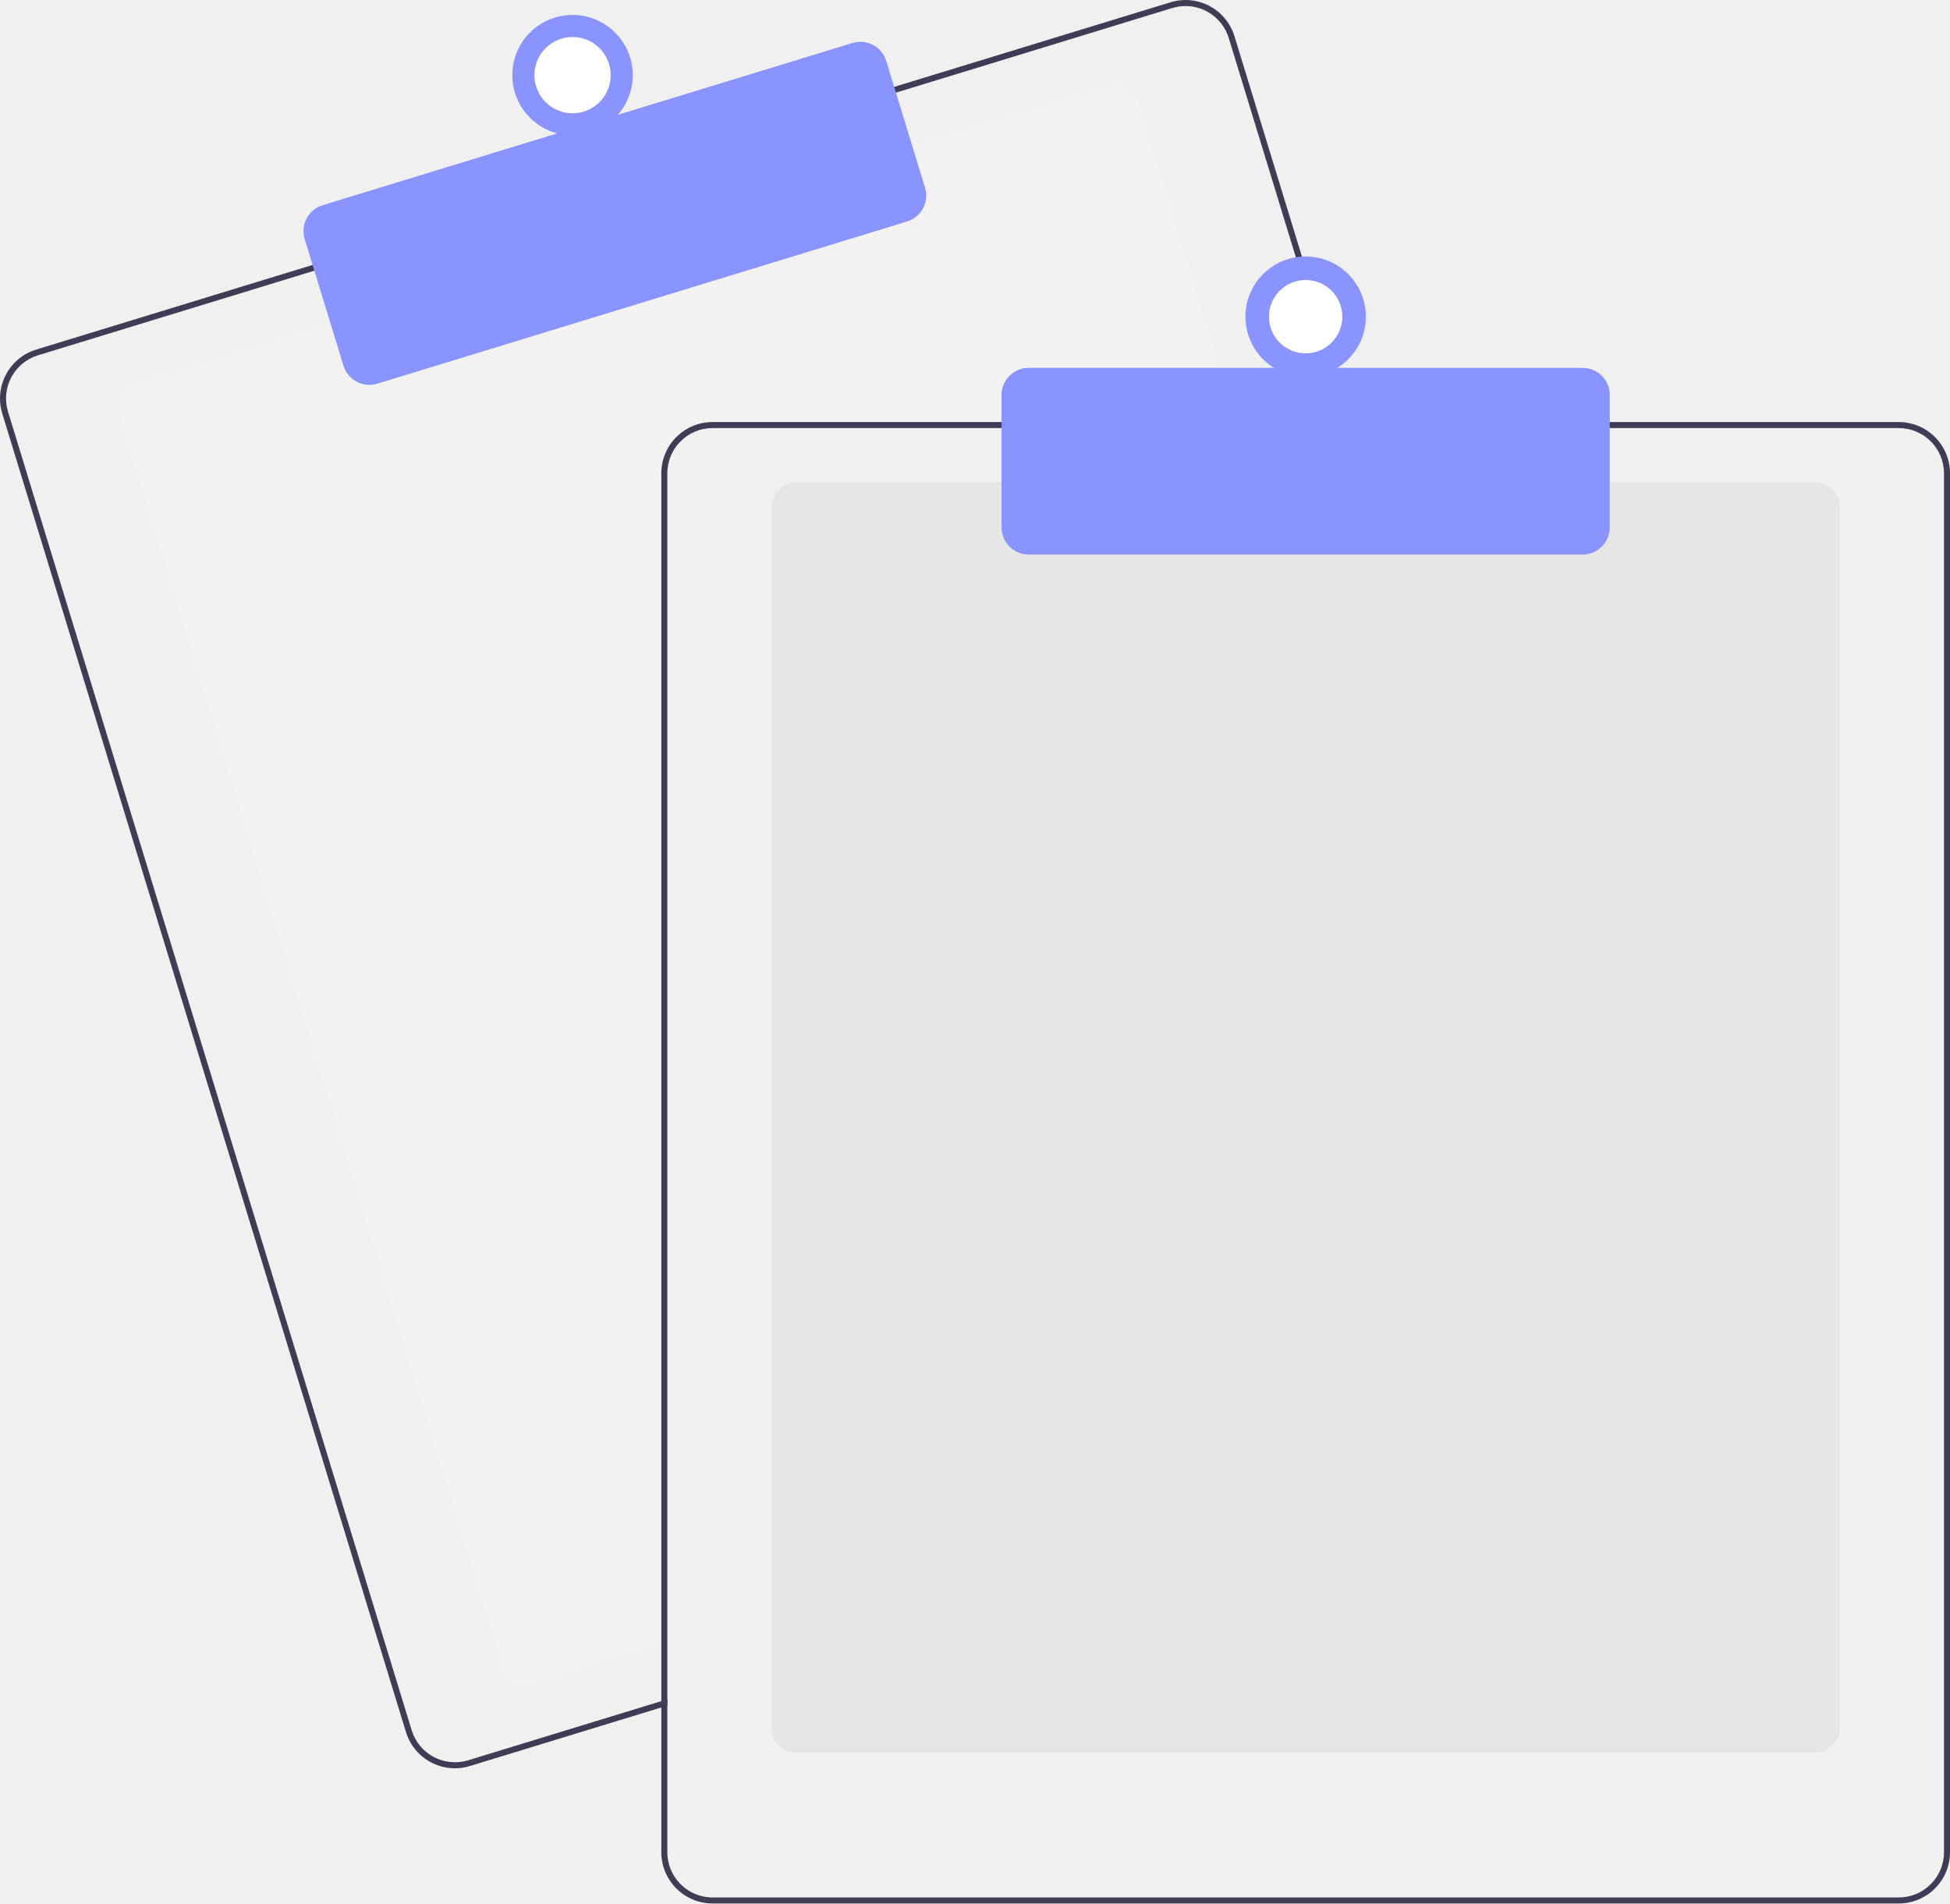
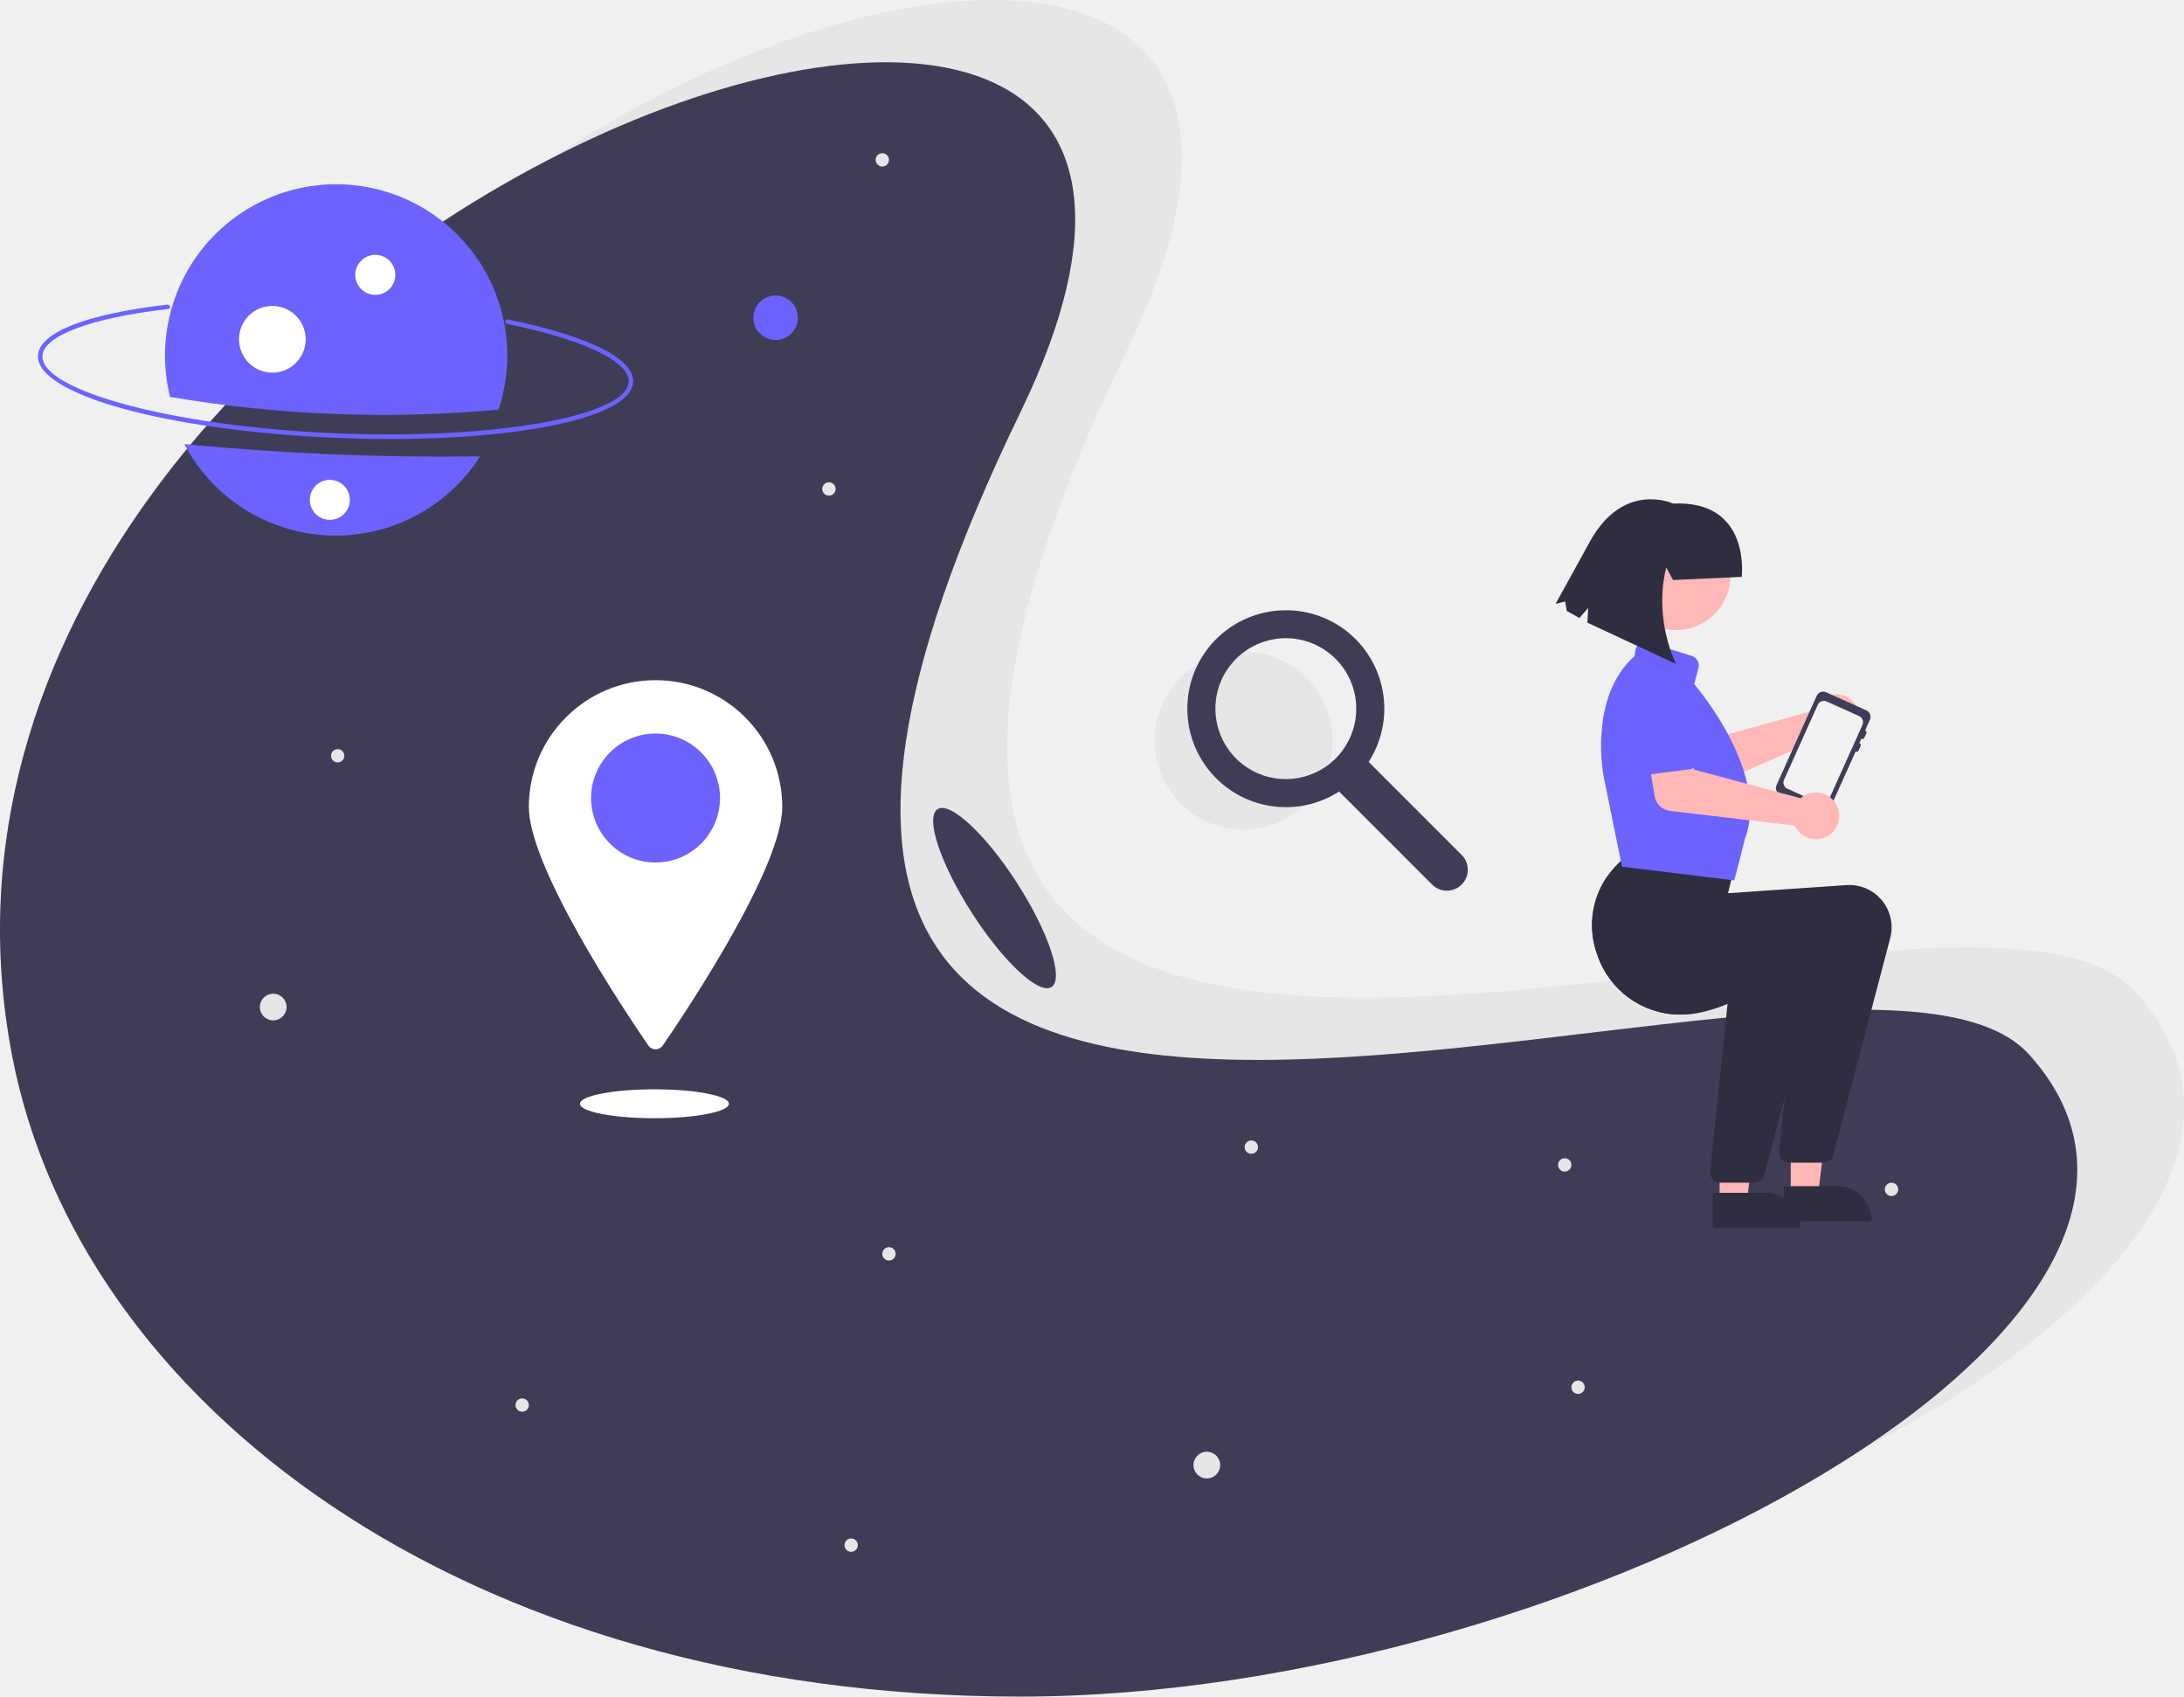
- <svg xmlns="http://www.w3.org/2000/svg" data-name="Layer 1" width="647.636" height="632.174" viewBox="0 0 647.636 632.174">
-   <path d="M687.328,276.087H512.818a15.018,15.018,0,0,0-15,15v387.85l-2,.61-42.81,13.11a8.007,8.007,0,0,1-9.99-5.31L315.678,271.397a8.003,8.003,0,0,1,5.31-9.99l65.97-20.2,191.25-58.54,65.97-20.2a7.989,7.989,0,0,1,9.99,5.3l32.55,106.32Z" transform="translate(-276.1819 -133.9131)" fill="#f2f2f2" />
-   <path d="M725.408,274.087l-39.23-128.14a16.994,16.994,0,0,0-21.23-11.28l-92.75,28.39L380.958,221.607l-92.75,28.4a17.015,17.015,0,0,0-11.28,21.23l134.08,437.93a17.027,17.027,0,0,0,16.26,12.03,16.789,16.789,0,0,0,4.97-.75l63.58-19.46,2-.62v-2.09l-2,.61-64.17,19.65a15.015,15.015,0,0,1-18.73-9.95l-134.07-437.94a14.979,14.979,0,0,1,9.95-18.73l92.75-28.4,191.24-58.54,92.75-28.4a15.156,15.156,0,0,1,4.41-.66,15.015,15.015,0,0,1,14.32,10.61l39.05,127.56.62,2h2.08Z" transform="translate(-276.1819 -133.9131)" fill="#3f3d56" />
-   <path d="M398.863,261.734a9.016,9.016,0,0,1-8.611-6.367l-12.88-42.072a8.999,8.999,0,0,1,5.971-11.24l175.939-53.864a9.009,9.009,0,0,1,11.241,5.971l12.88,42.072a9.01,9.01,0,0,1-5.971,11.241L401.492,261.339A8.976,8.976,0,0,1,398.863,261.734Z" transform="translate(-276.1819 -133.9131)" fill="#8a94ff" />
-   <circle cx="190.154" cy="24.955" r="20" fill="#8a94ff" />
-   <circle cx="190.154" cy="24.955" r="12.665" fill="#fff" />
-   <path d="M878.818,716.087h-338a8.51,8.51,0,0,1-8.5-8.5v-405a8.51,8.51,0,0,1,8.5-8.5h338a8.51,8.51,0,0,1,8.5,8.5v405A8.51,8.51,0,0,1,878.818,716.087Z" transform="translate(-276.1819 -133.9131)" fill="#e6e6e6" />
-   <path d="M723.318,274.087h-210.5a17.024,17.024,0,0,0-17,17v407.8l2-.61v-407.19a15.018,15.018,0,0,1,15-15H723.938Zm183.5,0h-394a17.024,17.024,0,0,0-17,17v458a17.024,17.024,0,0,0,17,17h394a17.024,17.024,0,0,0,17-17v-458A17.024,17.024,0,0,0,906.818,274.087Zm15,475a15.018,15.018,0,0,1-15,15h-394a15.018,15.018,0,0,1-15-15v-458a15.018,15.018,0,0,1,15-15h394a15.018,15.018,0,0,1,15,15Z" transform="translate(-276.1819 -133.9131)" fill="#3f3d56" />
-   <path d="M801.818,318.087h-184a9.01,9.01,0,0,1-9-9v-44a9.01,9.01,0,0,1,9-9h184a9.01,9.01,0,0,1,9,9v44A9.01,9.01,0,0,1,801.818,318.087Z" transform="translate(-276.1819 -133.9131)" fill="#8a94ff" />
-   <circle cx="433.636" cy="105.174" r="20" fill="#8a94ff" />
-   <circle cx="433.636" cy="105.174" r="12.182" fill="#fff" />
+ <svg xmlns="http://www.w3.org/2000/svg" data-name="Layer 1" width="982.487" height="763.014" viewBox="0 0 982.487 763.014">
+   <circle cx="559.433" cy="333.061" r="40.03" fill="#e6e6e6" />
+   <path d="M766.295,452.995l-41.832-41.832a44.307,44.307,0,0,0-14.426-61.926,44.458,44.458,0,0,0-58.914,12.238,44.307,44.307,0,0,0,60.033,62.995l41.832,41.832A9.409,9.409,0,0,0,766.295,452.995ZM709.594,409.601a31.684,31.684,0,1,1,9.28-22.404A31.586,31.586,0,0,1,709.594,409.601Z" transform="translate(-108.7563 -68.49293)" fill="#3f3d56" />
+   <path d="M1069.529,514.699C1176.509,633.007,866.392,803.507,615.809,803.507S191.863,671.4,162.09,514.699C89.9,134.752,777.167-106.741,615.809,225.891,380.612,710.739,985.28,421.528,1069.529,514.699Z" transform="translate(-108.7563 -68.49293)" fill="#e6e6e6" />
+   <path d="M1021.529,542.699C1128.509,661.007,818.392,831.507,567.809,831.507S143.863,699.4,114.09,542.699C41.9,162.752,729.167-78.741,567.809,253.891,332.612,738.739,937.28,449.528,1021.529,542.699Z" transform="translate(-108.7563 -68.49293)" fill="#3f3d56" />
+   <path d="M258.35,265.318c-75.067-3.305-133.271-19.498-132.507-36.864.458-10.412,21.703-18.784,58.287-22.97a1,1,0,1,1,.227,1.987c-34.462,3.943-56.117,12.017-56.516,21.071-.691,15.705,59.114,31.631,130.597,34.778s132.456-7.461,133.148-23.166c.4-9.092-20.597-19.066-54.798-26.028a1,1,0,1,1,.399-1.96c36.301,7.391,56.857,17.624,56.397,28.076C392.82,257.609,333.418,268.623,258.35,265.318Z" transform="translate(-108.7563 -68.49293)" fill="#6c63ff" />
+   <path d="M191.679,268.227a76.983,76.983,0,0,0,133.036,5.522A1211.976,1211.976,0,0,1,191.679,268.227Z" transform="translate(-108.7563 -68.49293)" fill="#6c63ff" />
+   <path d="M333.019,252.713a76.997,76.997,0,1,0-147.749-5.706A572.233,572.233,0,0,0,333.019,252.713Z" transform="translate(-108.7563 -68.49293)" fill="#6c63ff" />
+   <circle cx="168.834" cy="123.601" r="9" fill="#fff" />
+   <circle cx="122.513" cy="152.591" r="15" fill="#fff" />
+   <circle cx="348.905" cy="142.898" r="10" fill="#6c63ff" />
+   <circle cx="122.905" cy="452.898" r="6" fill="#e6e6e6" />
+   <circle cx="542.905" cy="658.898" r="6" fill="#e6e6e6" />
+   <circle cx="151.905" cy="339.898" r="3" fill="#e6e6e6" />
+   <circle cx="399.905" cy="563.898" r="3" fill="#e6e6e6" />
+   <circle cx="850.905" cy="534.898" r="3" fill="#e6e6e6" />
+   <circle cx="709.905" cy="623.898" r="3" fill="#e6e6e6" />
+   <circle cx="562.905" cy="515.898" r="3" fill="#e6e6e6" />
+   <circle cx="372.905" cy="219.898" r="3" fill="#e6e6e6" />
+   <circle cx="396.905" cy="71.898" r="3" fill="#e6e6e6" />
+   <circle cx="382.905" cy="694.898" r="3" fill="#e6e6e6" />
+   <circle cx="234.905" cy="631.898" r="3" fill="#e6e6e6" />
+   <circle cx="703.905" cy="523.898" r="3" fill="#e6e6e6" />
+   <circle cx="148.374" cy="224.799" r="9" fill="#fff" />
+   <path d="M460.661,431.391c0,26.88-41.559,89.516-53.705,107.247a3.992,3.992,0,0,1-6.591,0c-12.145-17.731-53.705-80.366-53.705-107.247a57,57,0,1,1,114,0Z" transform="translate(-108.7563 -68.49293)" fill="#fff" />
+   <circle cx="294.905" cy="358.898" r="29" fill="#6c63ff" />
+   <ellipse cx="294.405" cy="496.398" rx="33.5" ry="6.5" fill="#fff" />
+   <path d="M925.61,386.412a10.527,10.527,0,0,0-.641,1.529l-47.783,13.277-8.611-8.427L854.159,404.124,867.953,420.523a8,8,0,0,0,9.353,2.169l51.616-22.785a10.497,10.497,0,1,0-3.313-13.495Z" transform="translate(-108.7563 -68.49293)" fill="#ffb8b8" />
+   <path d="M875.502,401.996l-17.935,13.96a4.5,4.5,0,0,1-6.682-1.337L839.738,394.891a12.497,12.497,0,0,1,19.769-15.294l16.338,15.594a4.5,4.5,0,0,1-.344,6.805Z" transform="translate(-108.7563 -68.49293)" fill="#6c63ff" />
+   <path d="M930.192,379.81l18.188,8.183a3.149,3.149,0,0,1,1.58,4.164l-2.153,4.786a1.053,1.053,0,0,1,.527,1.388l-.861,1.915a1.053,1.053,0,0,1-1.388.527l-.861,1.915a1.053,1.053,0,0,1,.527,1.388l-.861,1.915a1.053,1.053,0,0,1-1.388.527L931.871,432.362a3.149,3.149,0,0,1-4.164,1.58l-18.188-8.183a3.149,3.149,0,0,1-1.58-4.164l18.089-40.205A3.149,3.149,0,0,1,930.192,379.81Z" transform="translate(-108.7563 -68.49293)" fill="#3f3d56" />
+   <path d="M912.821,423.212l14.591,6.571a3.034,3.034,0,0,0,3.999-1.512l6.739-14.99,2.341-5.196,6.099-13.562a3.026,3.026,0,0,0-1.511-3.989l-4.587-2.068L930.477,383.964a3.021,3.021,0,0,0-3.989,1.522L920.589,398.597l-6.718,14.927-2.561,5.7A3.022,3.022,0,0,0,912.821,423.212Z" transform="translate(-108.7563 -68.49293)" fill="#f2f2f2" />
+   <polygon points="773.577 540.443 785.837 540.442 791.67 493.154 773.575 493.155 773.577 540.443" fill="#ffb8b8" />
+   <path d="M879.207,604.933l24.144-.001h.001a15.386,15.386,0,0,1,15.386,15.386v.5l-39.531.001Z" transform="translate(-108.7563 -68.49293)" fill="#2f2e41" />
+   <polygon points="805.577 537.443 817.837 537.442 823.67 490.154 805.575 490.155 805.577 537.443" fill="#ffb8b8" />
+   <path d="M911.207,601.933l24.144-.001h.001a15.386,15.386,0,0,1,15.386,15.386v.5l-39.531.001Z" transform="translate(-108.7563 -68.49293)" fill="#2f2e41" />
+   <path d="M827.341,497.971a39.41,39.41,0,0,0,36.9,26.81l.62.01c6.33.18,13.76-1.86,21.05-4.79,14.4-5.79,28.23-15.06,31.9-17.61l-6.22,59.79-2.52,24.24a4.514,4.514,0,0,0,4.48,4.97h15.53a4.505,4.505,0,0,0,4.36-3.36l25.64-97.65a19.032,19.032,0,0,0-19.71-23.83l-53.26,3.65,3.72-14.88-47.54-3.16-.14.1c-1.14.83-2.25,1.7-3.31,2.61a40.271,40.271,0,0,0-6.99,7.66A38.487,38.487,0,0,0,827.341,497.971Z" transform="translate(-108.7563 -68.49293)" fill="#2f2e41" />
+   <path d="M827.341,497.971a39.41,39.41,0,0,0,36.9,26.81,196.146,196.146,0,0,0,22.57-13.39l-.9,8.61-7.84,75.42a4.514,4.514,0,0,0,4.48,4.97h15.53a4.505,4.505,0,0,0,4.36-3.36l9.15-34.85,16.49-62.8a19.032,19.032,0,0,0-19.71-23.83l-53.26,3.65,3.72-14.88-26.98-1.79A38.487,38.487,0,0,0,827.341,497.971Z" transform="translate(-108.7563 -68.49293)" fill="#2f2e41" />
+   <path d="M838.774,458.321l-.358-.043-8.295-40.785c-.071-.354-6.852-35.533,13.937-53.924l.362-2.517a4.5,4.5,0,0,1,5.787-3.658l19.585,6.075a4.491,4.491,0,0,1,3.019,5.442l-1.904,7.242c2.64,3.1,33.715,40.512,22.89,69.335L888.949,464.439Z" transform="translate(-108.7563 -68.49293)" fill="#6c63ff" />
+   <path d="M920.094,426.49a10.526,10.526,0,0,0-1.329.99l-47.897-12.858-3.131-11.634-18.175,2.431,3.542,21.134a8,8,0,0,0,6.951,6.622l56.032,6.619a10.497,10.497,0,1,0,4.008-13.305Z" transform="translate(-108.7563 -68.49293)" fill="#ffb8b8" />
+   <path d="M869.022,414.436,846.481,417.34a4.5,4.5,0,0,1-5.074-4.548l.43-22.655a12.497,12.497,0,0,1,24.799-3.121l6.142,21.734a4.5,4.5,0,0,1-3.756,5.686Z" transform="translate(-108.7563 -68.49293)" fill="#6c63ff" />
+   <circle cx="753.921" cy="258.804" r="24.561" fill="#ffb8b8" />
+   <path d="M861.385,329.348l-3.075-5.6c-5.825,23.732,4.464,43.373,4.464,43.373l-39.932-18.601.38-6.6-3.951,4.484-5.677-3.129-.75-4.281-4.286,1.062,15.644-28.387c15.182-27.013,37.255-16.7,37.255-16.7,35.115-1.669,30.827,32.975,30.827,32.975Z" transform="translate(-108.7563 -68.49293)" fill="#2f2e41" />
+   <ellipse cx="556.161" cy="472.391" rx="12.179" ry="47.5" transform="translate(-275.7517 306.3624) rotate(-32.66242)" fill="#3f3d56" />
</svg>
